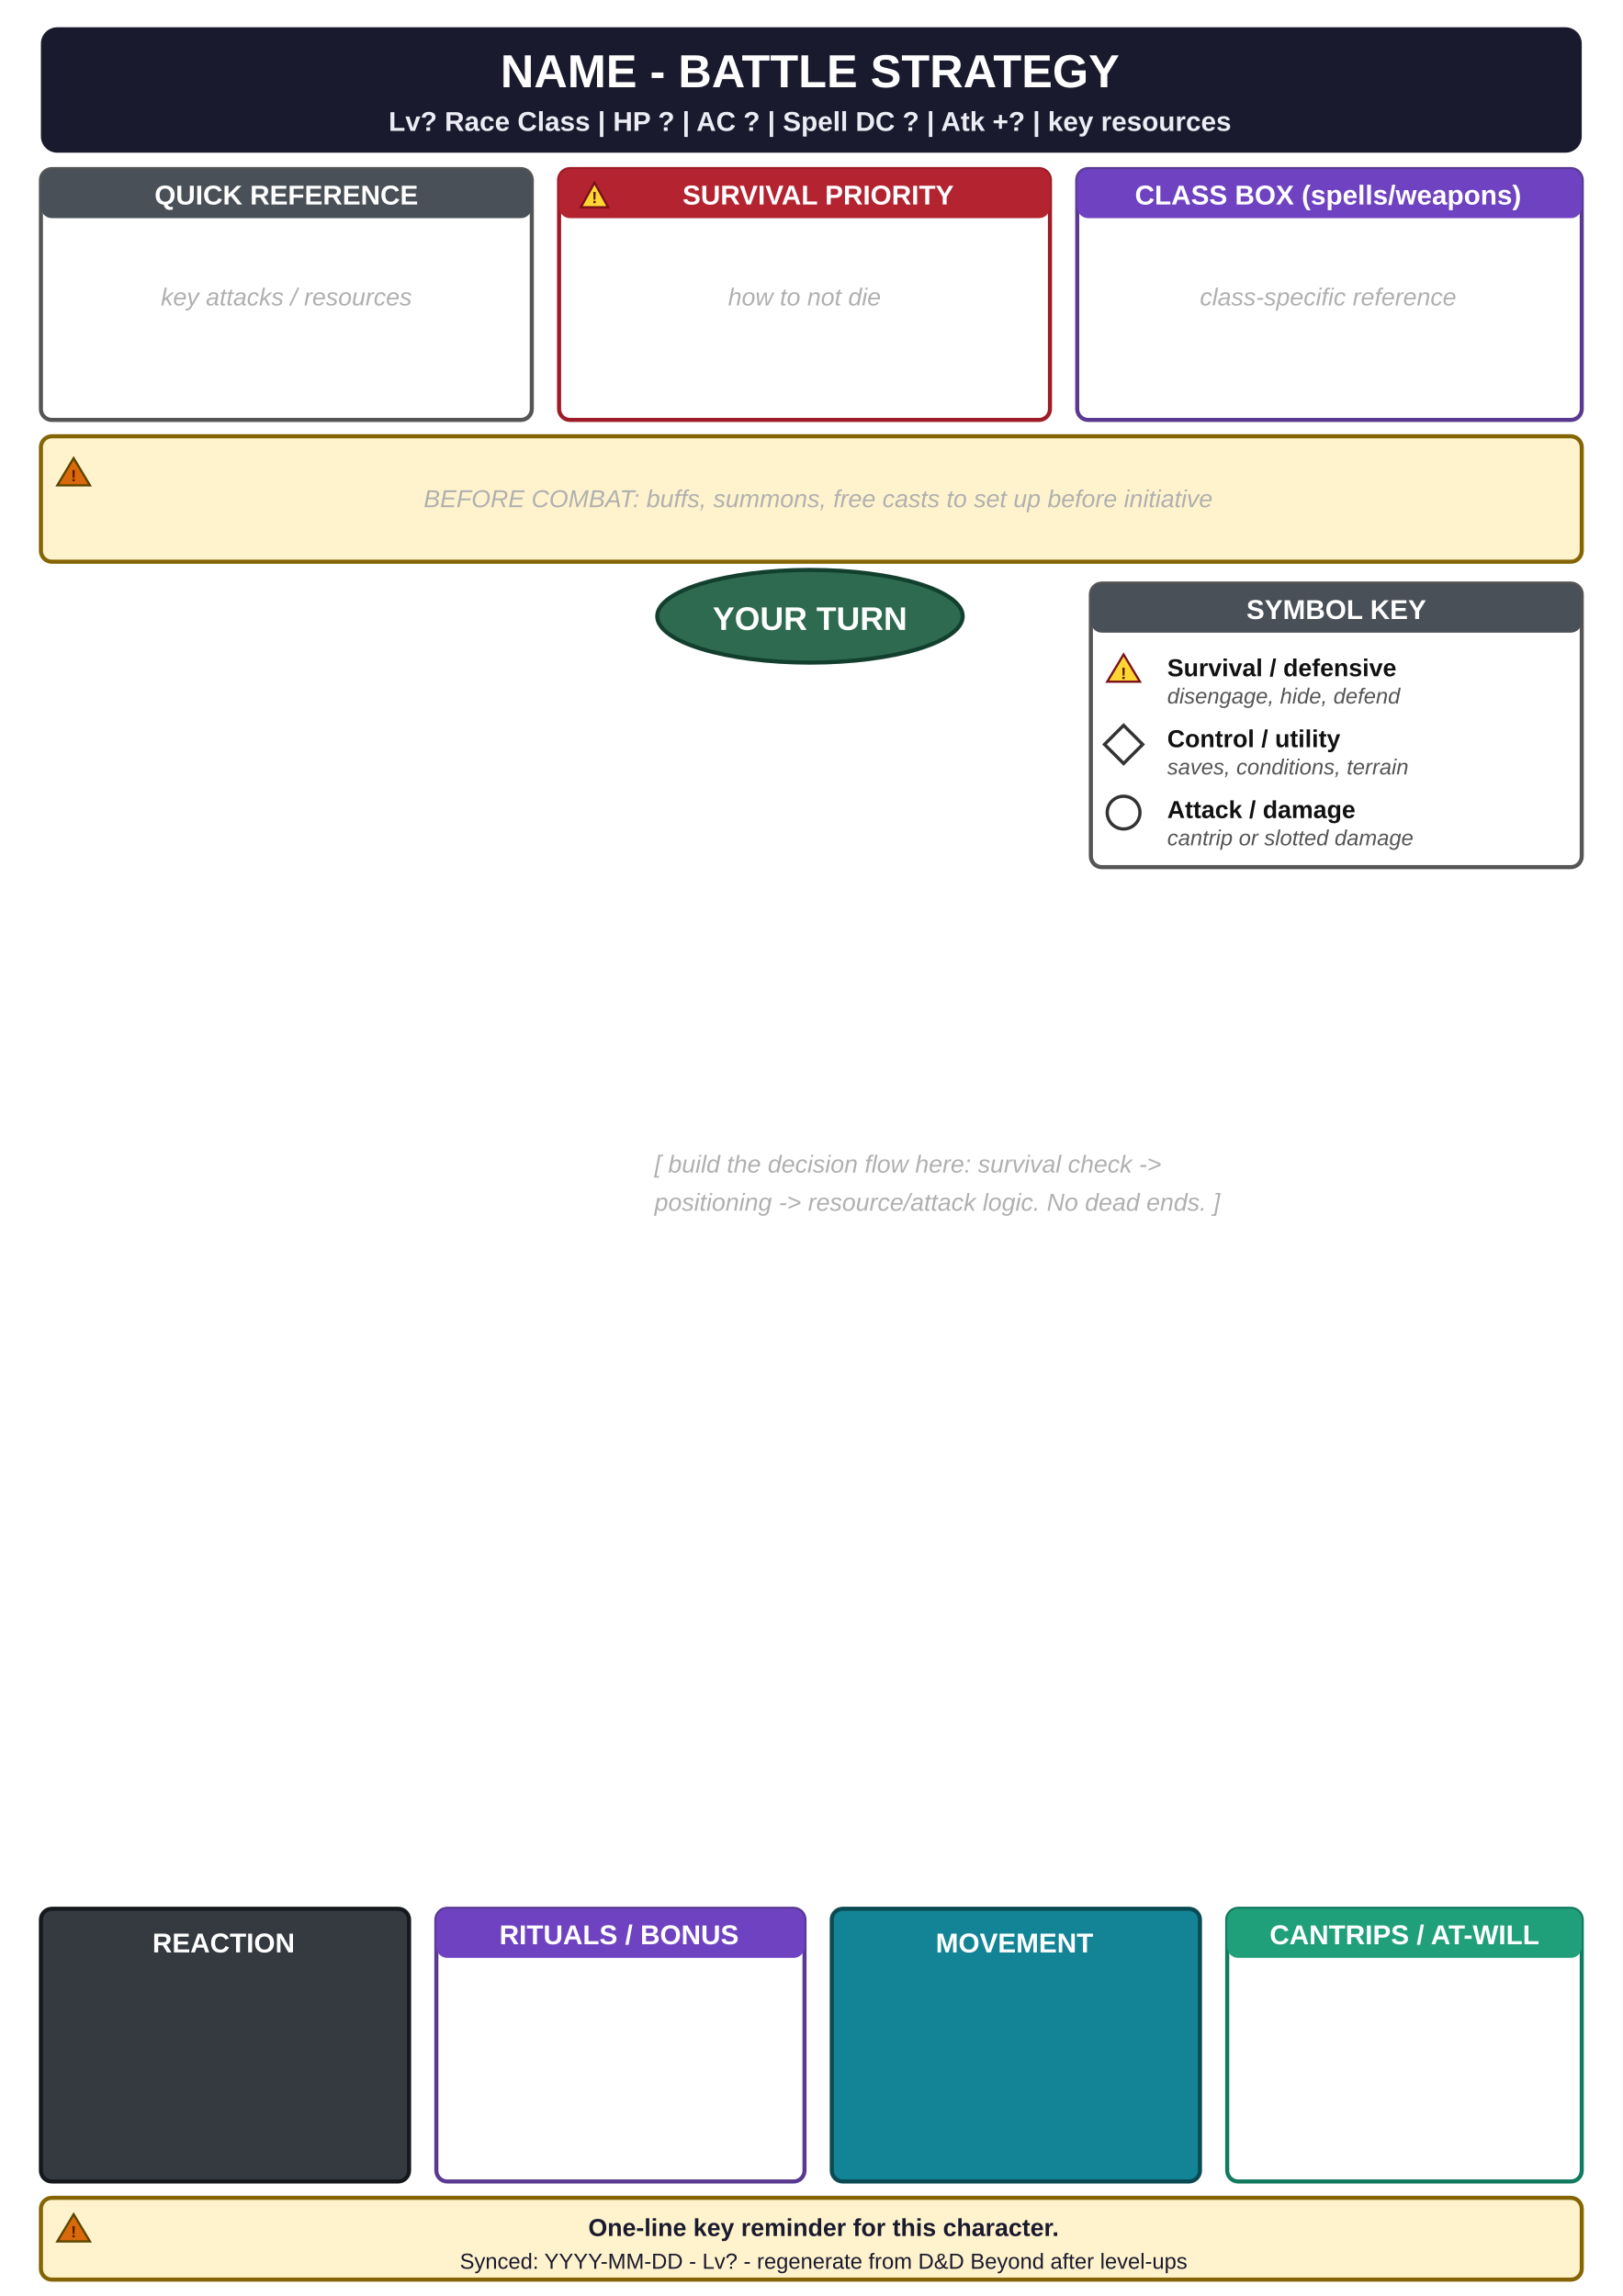
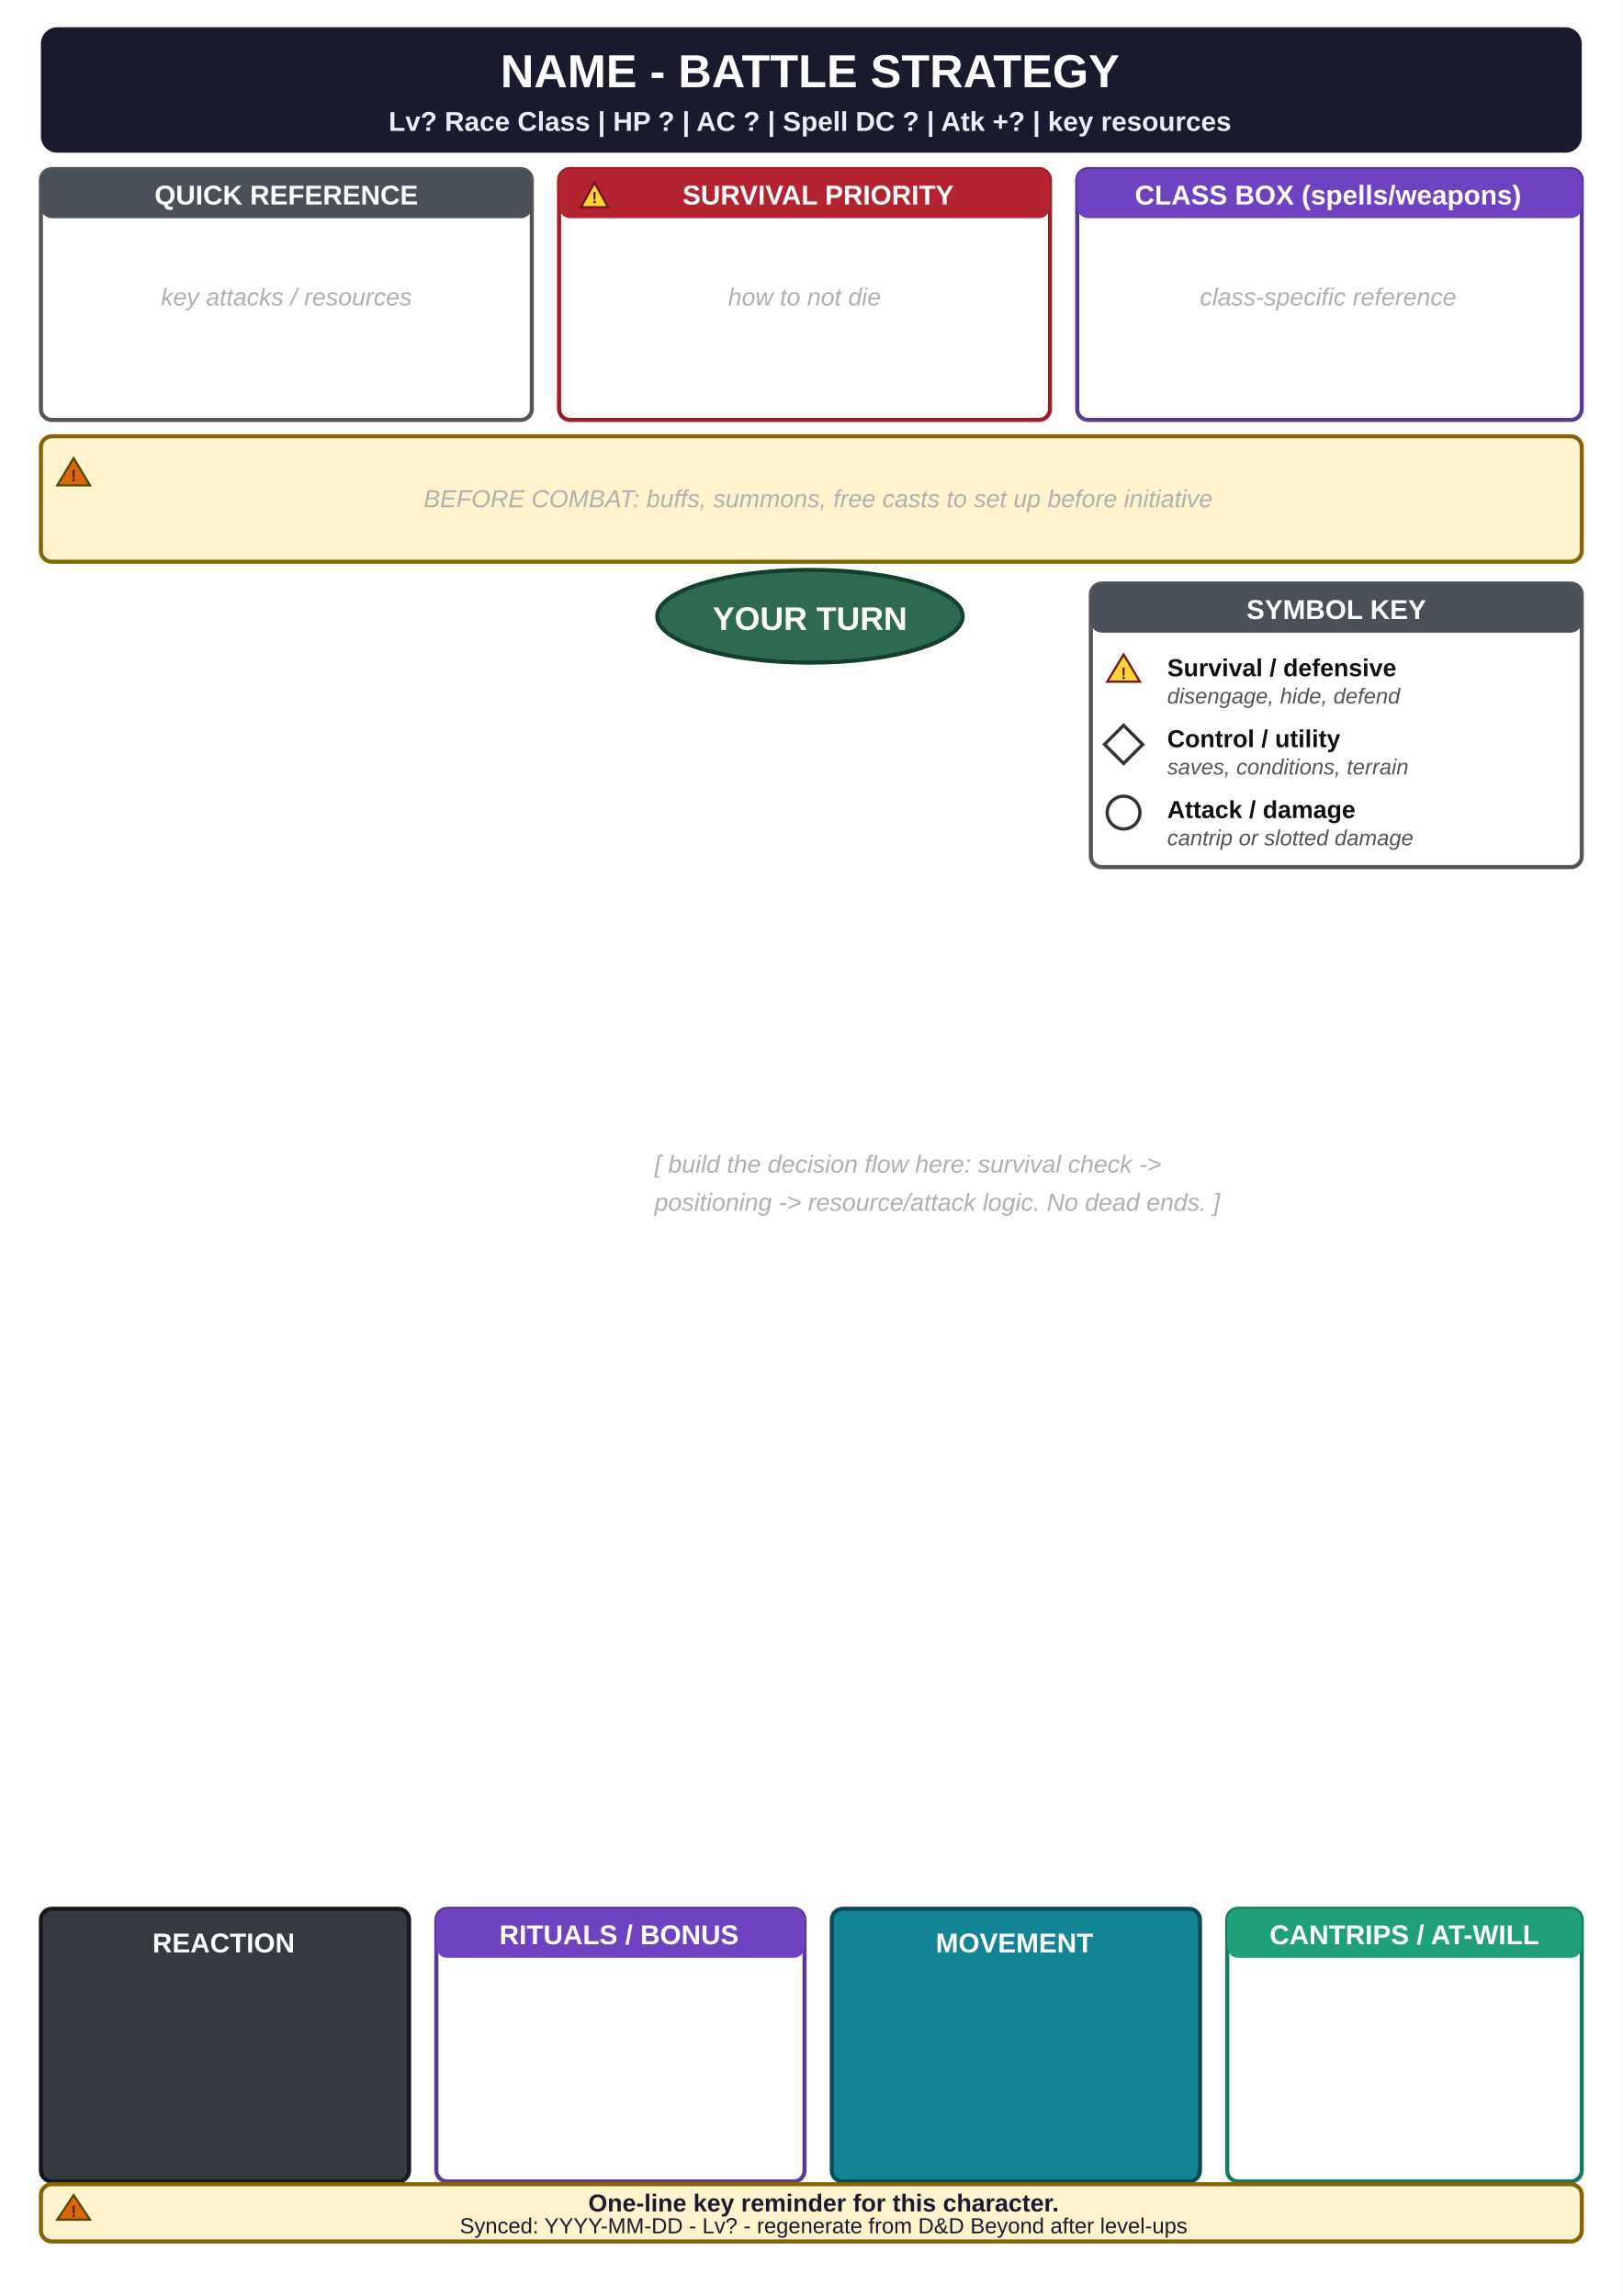
<svg xmlns="http://www.w3.org/2000/svg" viewBox="0 0 595 842" width="595" height="842">
  <style>
    .title       { font: bold 17px Arial, sans-serif; fill: #ffffff; }
    .subtitle    { font: bold 10px Arial, sans-serif; fill: #ececf5; }
    .box-title   { font: bold 10px Arial, sans-serif; fill: #ffffff; }
    .node        { font: bold 12px Arial, sans-serif; fill: #ffffff; }
    .decision    { font: bold 10px Arial, sans-serif; fill: #111111; }
    .decision-sm { font: bold 9px Arial, sans-serif;  fill: #111111; }
    .act-title   { font: bold 10px Arial, sans-serif; fill: #ffffff; }
    .act-detail  { font: 9px Arial, sans-serif;       fill: #ffffff; }
    .act-note    { font: italic 8px Arial, sans-serif; fill: #f0f0f0; }
    .stat-label  { font: bold 9px Arial, sans-serif;  fill: #111111; }
    .stat-value  { font: 9px Arial, sans-serif;       fill: #1a1a2e; }
    .key-sub     { font: italic 8px Arial, sans-serif; fill: #555555; }
    .chip        { font: bold 10px Arial, sans-serif; }
    .bang        { font: bold 6px Arial, sans-serif;  fill: #5a1a00; }
    .foot        { font: bold 9px Arial, sans-serif;  fill: #1a1a2e; }
    .ph          { font: italic 9px Arial, sans-serif; fill: #b0b0b0; }
  </style>
  <rect width="595" height="842" fill="#ffffff" />
  <rect x="15" y="10" width="565" height="46" rx="6" fill="#1a1a2e" />
  <text x="297" y="32" text-anchor="middle" class="title">NAME - BATTLE STRATEGY</text>
  <text x="297" y="48" text-anchor="middle" class="subtitle">Lv? Race Class | HP ? | AC ? | Spell DC ? | Atk +? | key resources</text>
  <rect x="15" y="62" width="180" height="92" rx="4" fill="#ffffff" stroke="#555" stroke-width="1.5" />
  <rect x="15" y="62" width="180" height="18" rx="4" fill="#495057" />
  <text x="105" y="75" text-anchor="middle" class="box-title">QUICK REFERENCE</text>
  <text x="105" y="112" text-anchor="middle" class="ph">key attacks / resources</text>
  <rect x="205" y="62" width="180" height="92" rx="4" fill="#ffffff" stroke="#9e1b27" stroke-width="1.5" />
  <rect x="205" y="62" width="180" height="18" rx="4" fill="#b32330" />
  <polygon points="218,67 213,76 223,76" fill="#ffd633" stroke="#7a1019" stroke-width="0.8" />
  <text x="218" y="74.5" text-anchor="middle" class="bang">!</text>
  <text x="300" y="75" text-anchor="middle" class="box-title">SURVIVAL PRIORITY</text>
  <text x="295" y="112" text-anchor="middle" class="ph">how to not die</text>
  <rect x="395" y="62" width="185" height="92" rx="4" fill="#ffffff" stroke="#5a3a91" stroke-width="1.5" />
  <rect x="395" y="62" width="185" height="18" rx="4" fill="#6f42c1" />
  <text x="487" y="75" text-anchor="middle" class="box-title">CLASS BOX (spells/weapons)</text>
  <text x="487" y="112" text-anchor="middle" class="ph">class-specific reference</text>
  <rect x="15" y="160" width="565" height="46" rx="4" fill="#fff3cd" stroke="#856404" stroke-width="1.5" />
  <polygon points="27,168 21,178 33,178" fill="#d9690a" stroke="#5a4500" stroke-width="0.8" />
  <text x="27" y="176.5" text-anchor="middle" class="bang">!</text>
  <text x="300" y="186" text-anchor="middle" class="ph">BEFORE COMBAT: buffs, summons, free casts to set up before initiative</text>
  <rect x="400" y="214" width="180" height="104" rx="4" fill="#ffffff" stroke="#555" stroke-width="1.5" />
  <rect x="400" y="214" width="180" height="18" rx="4" fill="#495057" />
  <text x="490" y="227" text-anchor="middle" class="box-title">SYMBOL KEY</text>
  <polygon points="412,240 406,250 418,250" fill="#ffd633" stroke="#7a1019" stroke-width="0.8" />
  <text x="412" y="249" text-anchor="middle" class="bang">!</text>
  <text x="428" y="248" class="stat-label">Survival / defensive</text>
  <text x="428" y="258" class="key-sub">disengage, hide, defend</text>
  <polygon points="412,266 419,273 412,280 405,273" fill="#ffffff" stroke="#333333" stroke-width="1.2" />
  <text x="428" y="274" class="stat-label">Control / utility</text>
  <text x="428" y="284" class="key-sub">saves, conditions, terrain</text>
  <circle cx="412" cy="298" r="6" fill="#ffffff" stroke="#333333" stroke-width="1.2" />
  <text x="428" y="300" class="stat-label">Attack / damage</text>
  <text x="428" y="310" class="key-sub">cantrip or slotted damage</text>
  <ellipse cx="297" cy="226" rx="56" ry="17" fill="#2d6a4f" stroke="#13402e" stroke-width="1.5" />
  <text x="297" y="231" text-anchor="middle" class="node">YOUR TURN</text>
  <text x="240" y="430" class="ph">[ build the decision flow here: survival check -&gt;
  </text>
  <text x="240" y="444" class="ph">positioning -&gt; resource/attack logic. No dead ends. ]</text>
  <rect x="15" y="700" width="135" height="100" rx="4" fill="#343a40" stroke="#15181c" stroke-width="1.5" />
  <text x="82" y="716" text-anchor="middle" class="box-title">REACTION</text>
  <rect x="160" y="700" width="135" height="100" rx="4" fill="#ffffff" stroke="#5a3a91" stroke-width="1.5" />
  <rect x="160" y="700" width="135" height="18" rx="4" fill="#6f42c1" />
  <text x="227" y="713" text-anchor="middle" class="box-title">RITUALS / BONUS</text>
  <rect x="305" y="700" width="135" height="100" rx="4" fill="#138496" stroke="#0a4a52" stroke-width="1.5" />
  <text x="372" y="716" text-anchor="middle" class="box-title">MOVEMENT</text>
  <rect x="450" y="700" width="130" height="100" rx="4" fill="#ffffff" stroke="#117a5f" stroke-width="1.5" />
  <rect x="450" y="700" width="130" height="18" rx="4" fill="#20a07a" />
  <text x="515" y="713" text-anchor="middle" class="box-title">CANTRIPS / AT-WILL</text>
-   <rect x="15" y="806" width="565" height="30" rx="4" fill="#fff3cd" stroke="#856404" stroke-width="1.5" />
-   <polygon points="27,812 21,822 33,822" fill="#d9690a" stroke="#5a4500" stroke-width="0.8" />
-   <text x="27" y="820.5" text-anchor="middle" class="bang">!</text>
-   <text x="302" y="820" text-anchor="middle" class="foot" fill="#5a4500">One-line key reminder for this character.</text>
-   <text x="302" y="832" text-anchor="middle" class="stat-value" fill="#5a4500" style="font-size:8px">Synced: YYYY-MM-DD  -  Lv?  -  regenerate from D&amp;D Beyond after level-ups</text>
+   <rect x="15" y="801" width="565" height="21" rx="4" fill="#fff3cd" stroke="#856404" stroke-width="1.5" />
+   <polygon points="27,805 21,814 33,814" fill="#d9690a" stroke="#5a4500" stroke-width="0.8" />
+   <text x="27" y="813" text-anchor="middle" class="bang">!</text>
+   <text x="302" y="811" text-anchor="middle" class="foot" fill="#5a4500">One-line key reminder for this character.</text>
+   <text x="302" y="819" text-anchor="middle" class="stat-value" fill="#5a4500" style="font-size:8px">Synced: YYYY-MM-DD  -  Lv?  -  regenerate from D&amp;D Beyond after level-ups</text>
  <g transform="translate(0,860)">
    <polygon points="297,0 365,28 297,56 229,28" fill="#d1ecf1" stroke="#117a8b" stroke-width="2" />
    <text x="297" y="25" text-anchor="middle" class="decision">Decision line 1</text>
    <text x="297" y="38" text-anchor="middle" class="decision">line 2?</text>
    <rect x="55" y="0" width="129" height="56" rx="4" fill="#1e7e34" stroke="#0f3d19" stroke-width="1.5" />
    <polygon points="68,11 63,20 73,20" fill="#ffd633" stroke="#0f3d19" stroke-width="0.8" />
    <text x="68" y="19" text-anchor="middle" class="bang">!</text>
    <text x="124" y="18" text-anchor="middle" class="act-title">SURVIVAL BOX</text>
    <text x="119" y="33" text-anchor="middle" class="act-detail">detail line 9px</text>
    <text x="119" y="45" text-anchor="middle" class="act-note">note line 8px italic</text>
    <rect x="405" y="0" width="129" height="56" rx="4" fill="#6f42c1" stroke="#3c2363" stroke-width="1.5" />
    <polygon points="418,11 423,17 418,23 413,17" fill="#ffffff" stroke="#3c2363" stroke-width="0.8" />
    <text x="474" y="18" text-anchor="middle" class="act-title">CONTROL BOX</text>
    <text x="469" y="33" text-anchor="middle" class="act-detail">detail line 9px</text>
    <rect x="230" y="70" width="129" height="50" rx="4" fill="#0069d9" stroke="#003e80" stroke-width="1.5" />
    <circle cx="245" cy="84" r="4.5" fill="#ffffff" stroke="#003e80" stroke-width="0.8" />
    <text x="297" y="87" text-anchor="middle" class="act-title">ATTACK BOX</text>
    <text x="294" y="102" text-anchor="middle" class="act-detail">detail line 9px</text>
    <line x1="100" y1="80" x2="100" y2="120" stroke="#1e7e34" stroke-width="2.5" />
    <polygon points="100,126 95,120 105,120" fill="#1e7e34" />
    <rect x="106" y="93" width="26" height="13" rx="3" fill="#ffffff" stroke="#1e7e34" stroke-width="0.8" />
    <text x="119" y="102.5" text-anchor="middle" class="chip" fill="#1e7e34">NO</text>
    <line x1="400" y1="100" x2="445" y2="100" stroke="#9e1b27" stroke-width="2.5" />
    <polygon points="451,100 445,95 445,105" fill="#9e1b27" />
    <rect x="409" y="84" width="26" height="13" rx="3" fill="#ffffff" stroke="#9e1b27" stroke-width="0.8" />
    <text x="422" y="93.5" text-anchor="middle" class="chip" fill="#9e1b27">YES</text>
  </g>
  <g transform="translate(0,1010)">
    <rect x="15" y="0" width="565" height="40" rx="4" fill="#ffffff" stroke="#555" stroke-width="1.5" />
    <rect x="15" y="0" width="565" height="16" rx="4" fill="#495057" />
    <text x="297" y="12" text-anchor="middle" class="box-title">QUICK REFERENCE (full-width strip)</text>
    <text x="22" y="29" class="stat-label">Weapons:</text>
    <text x="80" y="29" class="stat-value">one-line stat list when there is little to track</text>
    <rect x="200" y="56" width="195" height="30" rx="5" fill="#6f42c1" stroke="#3c2363" stroke-width="1.5" />
    <text x="297" y="69" text-anchor="middle" class="act-title">BONUS: consider X (1/LR)</text>
    <text x="297" y="81" text-anchor="middle" class="act-detail">one-line prompt</text>
    <line x1="20" y1="104" x2="575" y2="104" stroke="#c0c4d0" stroke-width="1" stroke-dasharray="4,3" />
    <text x="297" y="120" text-anchor="middle" style="font:bold 11px Arial,sans-serif;fill:#1a1a2e">SECTION TITLE</text>
    <rect x="70" y="132" width="110" height="46" rx="4" fill="#6f42c1" stroke="#3c2363" stroke-width="1.5" />
    <polygon points="83,143 88,148 83,153 78,148" fill="#ffffff" stroke="#3c2363" stroke-width="0.8" />
    <text x="128" y="150" text-anchor="middle" class="act-title">OUTCOME A</text>
    <text x="125" y="165" text-anchor="middle" class="act-detail">detail</text>
    <rect x="190" y="132" width="110" height="46" rx="4" fill="#1e7e34" stroke="#0f3d19" stroke-width="1.5" />
    <text x="245" y="150" text-anchor="middle" class="act-title">OUTCOME B</text>
    <text x="245" y="165" text-anchor="middle" class="act-detail">detail</text>
    <rect x="310" y="132" width="110" height="46" rx="4" fill="#0069d9" stroke="#003e80" stroke-width="1.5" />
    <circle cx="323" cy="148" r="4.5" fill="#ffffff" stroke="#003e80" stroke-width="0.8" />
    <text x="368" y="150" text-anchor="middle" class="act-title">OUTCOME C</text>
    <text x="365" y="165" text-anchor="middle" class="act-detail">detail</text>
    <rect x="430" y="132" width="110" height="46" rx="4" fill="#d9690a" stroke="#8a4205" stroke-width="1.5" />
    <text x="485" y="150" text-anchor="middle" class="act-title">OUTCOME D</text>
    <text x="485" y="165" text-anchor="middle" class="act-detail">detail</text>
    <rect x="15" y="190" width="565" height="26" rx="4" fill="#ffffff" stroke="#555" stroke-width="1.5" />
    <text x="297" y="200" text-anchor="middle" class="stat-label">DAMAGE / SUMMARY STRIP</text>
    <text x="297" y="211" text-anchor="middle" class="stat-value">optional one-line totals</text>
    <rect x="15" y="224" width="278" height="30" rx="4" fill="#ffffff" stroke="#555" stroke-width="1.5" />
    <rect x="15" y="224" width="278" height="16" rx="4" fill="#343a40" />
    <text x="154" y="236" text-anchor="middle" class="box-title">WEAPONS (last resort)</text>
    <rect x="302" y="224" width="278" height="30" rx="4" fill="#ffffff" stroke="#5a3a91" stroke-width="1.5" />
    <rect x="302" y="224" width="278" height="16" rx="4" fill="#6f42c1" />
    <text x="441" y="236" text-anchor="middle" class="box-title">SITUATIONAL OPTIONS</text>
  </g>
</svg>
